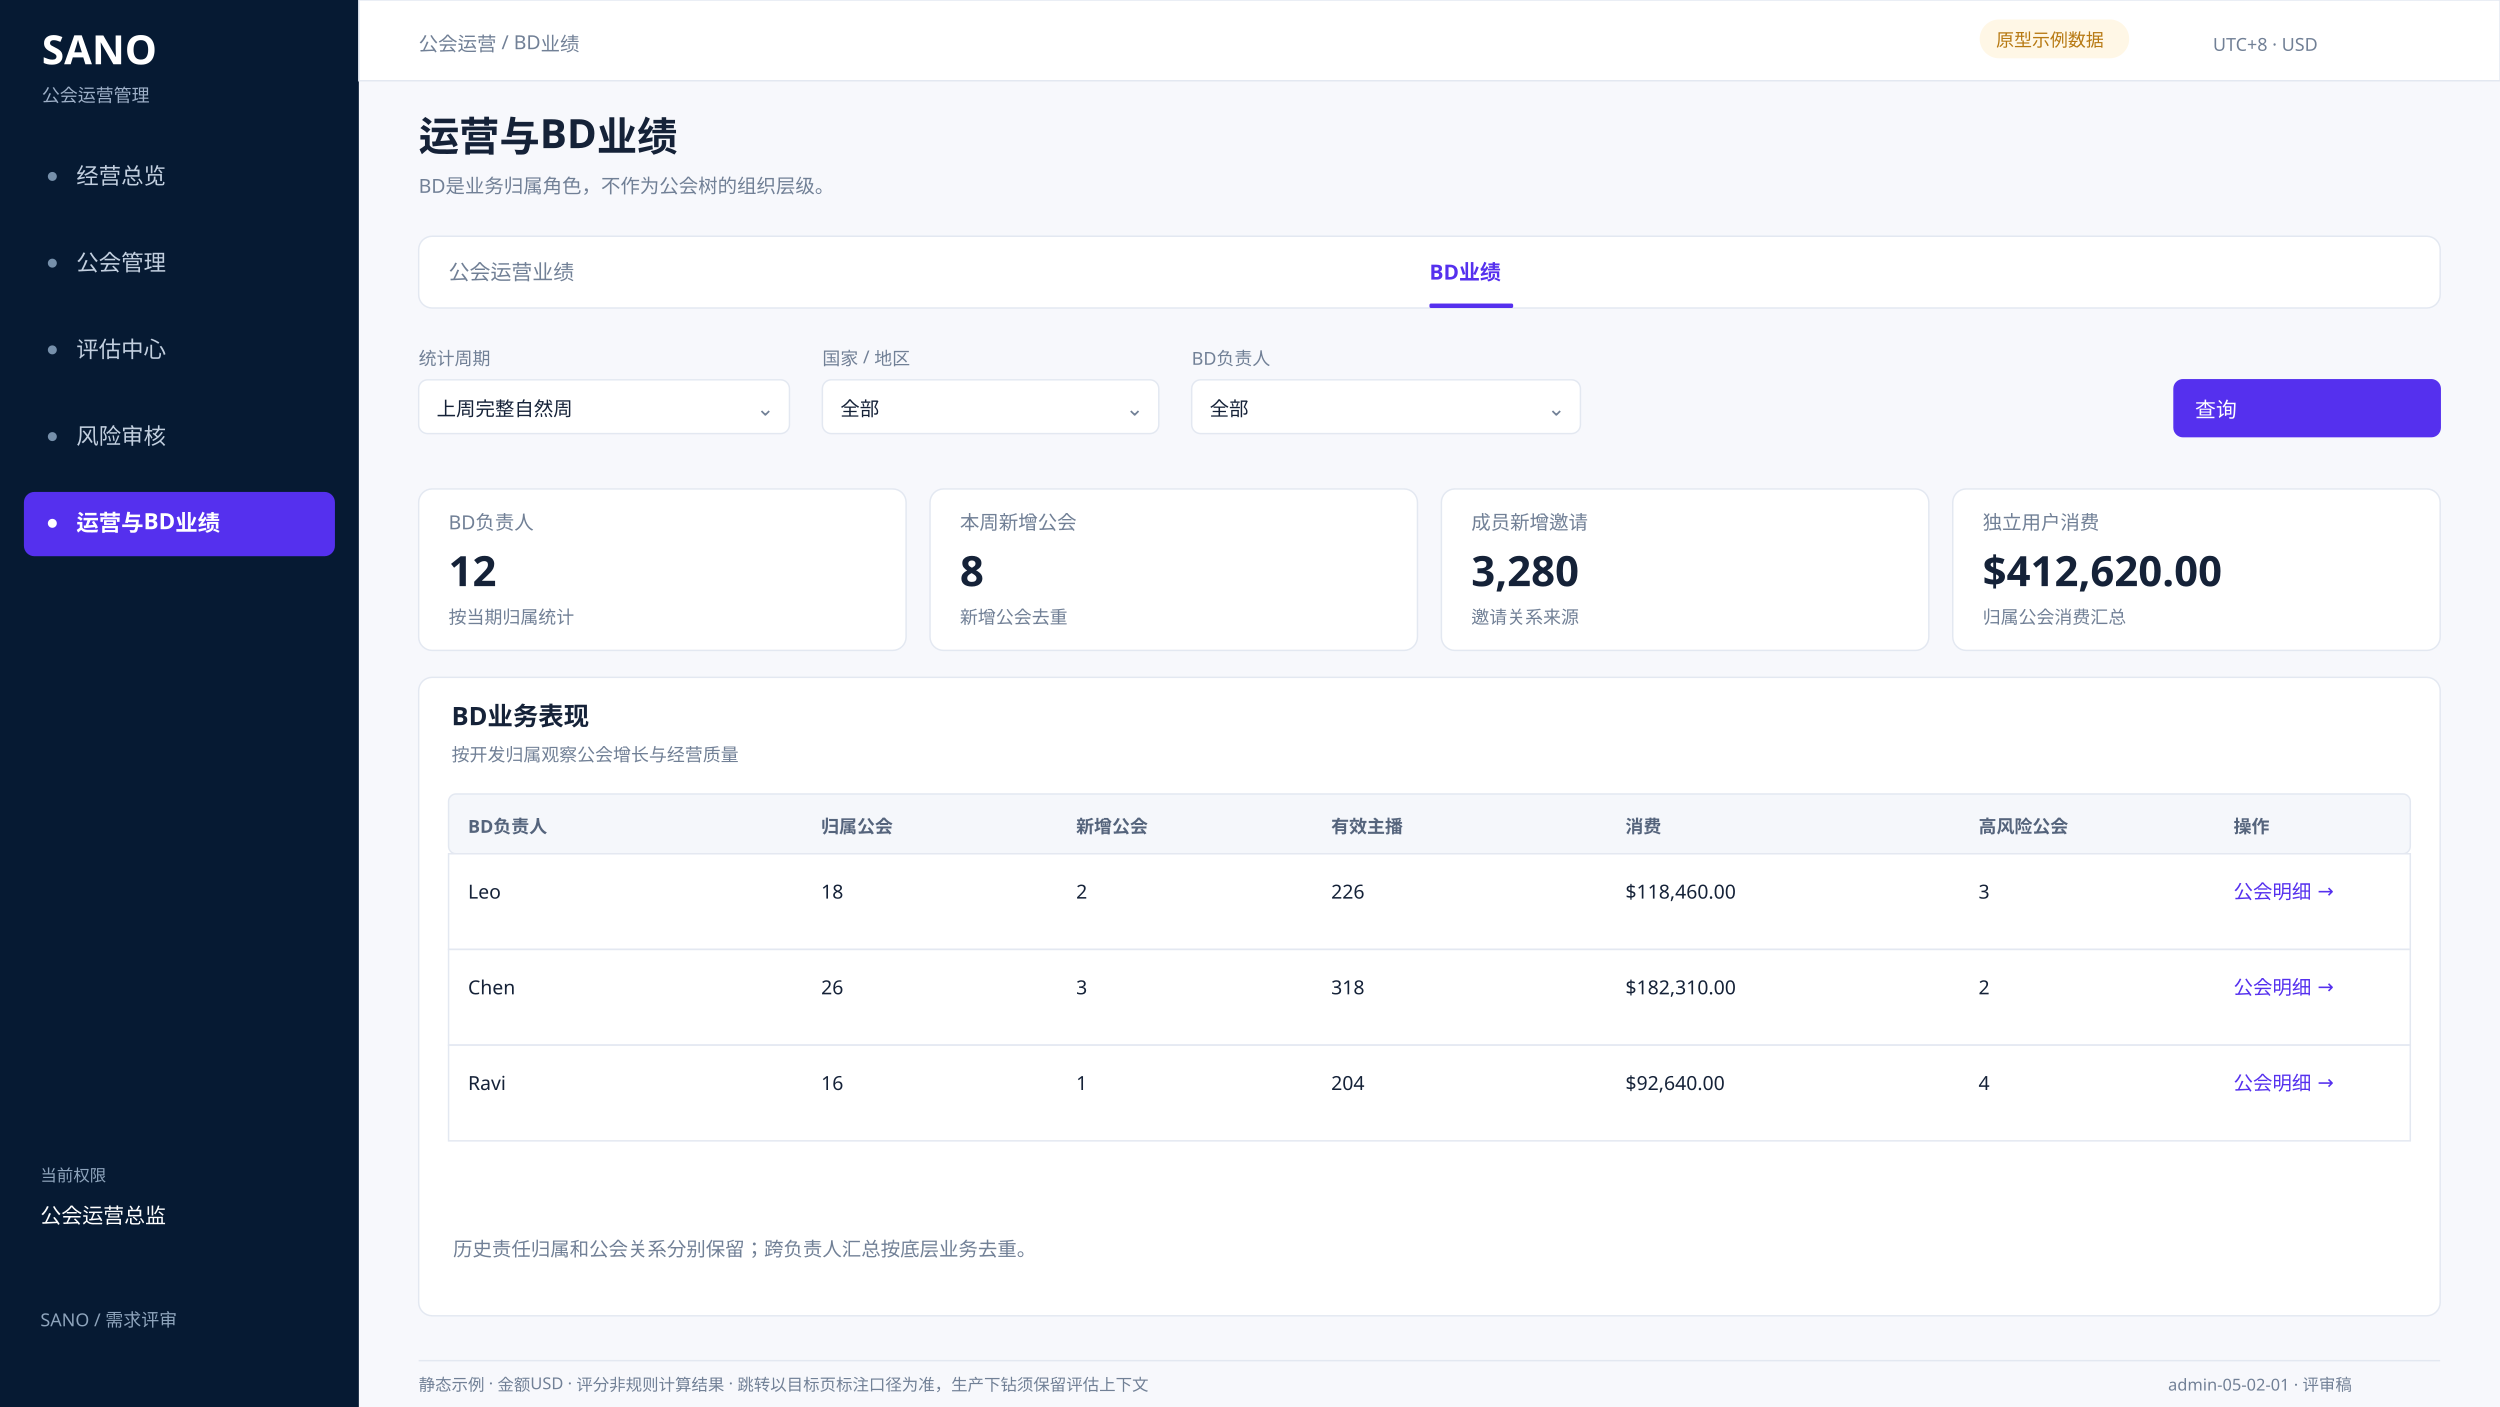
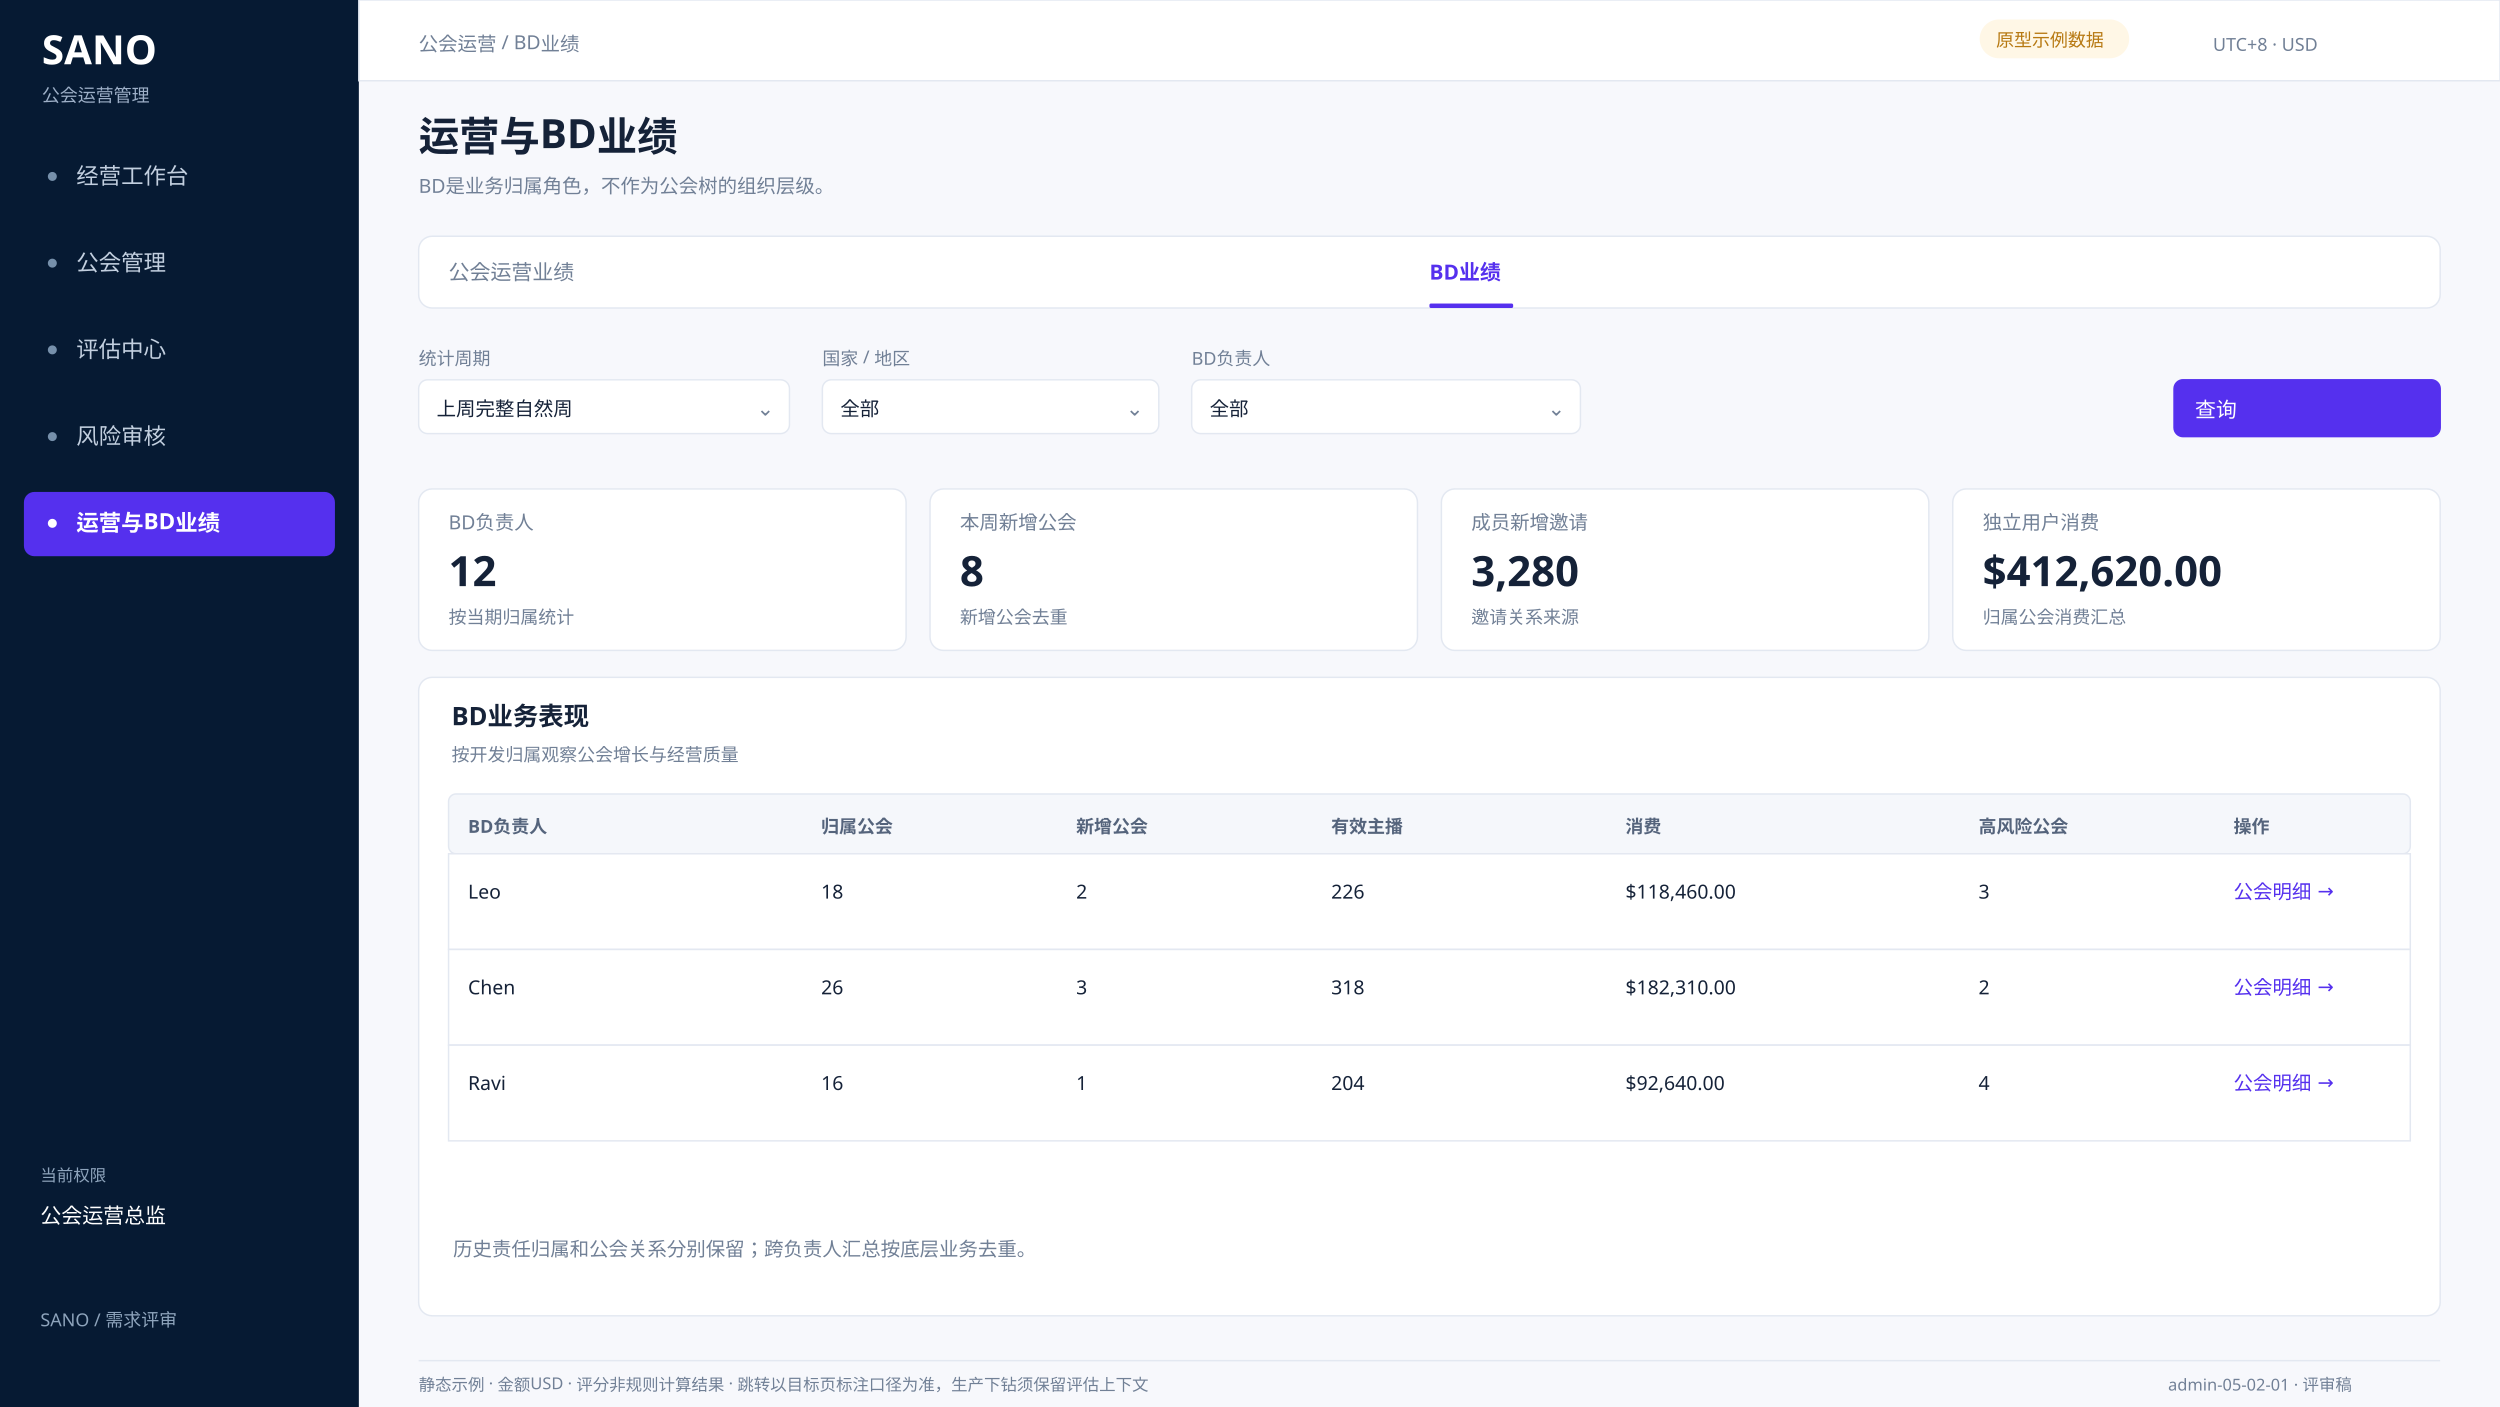
<svg xmlns="http://www.w3.org/2000/svg" width="1672" height="941" viewBox="0 0 1672 941">
  <style>text{font-family:"Microsoft YaHei","Segoe UI",sans-serif}a{cursor:pointer}</style>
  <rect x="0" y="0" width="1672" height="941" rx="0" fill="#F7F8FC" stroke="none" />
  <rect x="0" y="0" width="240" height="941" rx="0" fill="#061A33" stroke="none" />
  <text x="28" y="43" font-size="27" fill="white" font-weight="700">SANO</text>
  <text x="28" y="68" font-size="12" fill="#9DAFC7" font-weight="400">公会运营管理</text>
  <a href="admin-01-01-01-公会经营总览.svg">
    <circle cx="35" cy="118" r="3" fill="#7690AB" />
-     <text x="51" y="123" font-size="15" fill="#C2CFDF" font-weight="400">经营总览</text>
+     <text x="51" y="123" font-size="15" fill="#C2CFDF" font-weight="400">经营工作台</text>
  </a>
  <a href="admin-02-01-01-公会列表.svg">
    <circle cx="35" cy="176" r="3" fill="#7690AB" />
    <text x="51" y="181" font-size="15" fill="#C2CFDF" font-weight="400">公会管理</text>
  </a>
  <a href="admin-03-02-01-正式周期评估记录.svg">
    <circle cx="35" cy="234" r="3" fill="#7690AB" />
    <text x="51" y="239" font-size="15" fill="#C2CFDF" font-weight="400">评估中心</text>
  </a>
  <a href="admin-04-01-01-风险审核列表.svg">
    <circle cx="35" cy="292" r="3" fill="#7690AB" />
    <text x="51" y="297" font-size="15" fill="#C2CFDF" font-weight="400">风险审核</text>
  </a>
  <a href="admin-05-01-01-公会运营业绩.svg">
    <rect x="16" y="329" width="208" height="43" rx="7" fill="#5530EE" stroke="none" />
    <circle cx="35" cy="350" r="3" fill="white" />
    <text x="51" y="355" font-size="15" fill="white" font-weight="600">运营与BD业绩</text>
  </a>
  <text x="27" y="790" font-size="11" fill="#8EA4BC" font-weight="400">当前权限</text>
  <text x="27" y="818" font-size="14" fill="white" font-weight="400">公会运营总监</text>
  <text x="27" y="887" font-size="12" fill="#8EA4BC" font-weight="400">SANO / 需求评审</text>
  <rect x="240" y="0" width="1432" height="54" rx="0" fill="white" stroke="#E3E8F1" />
  <text x="280" y="34" font-size="13" fill="#718096" font-weight="400">公会运营  /  BD业绩</text>
  <rect x="1324" y="13" width="100" height="26" rx="13" fill="#FFF7E6" stroke="none" />
  <text x="1335" y="31" font-size="12" fill="#B77912" font-weight="500">原型示例数据</text>
  <text x="1480" y="34" font-size="12" fill="#718096" font-weight="400">UTC+8   ·   USD</text>
  <text x="280" y="101" font-size="27" fill="#152238" font-weight="650">运营与BD业绩</text>
  <text x="280" y="129" font-size="13" fill="#718096" font-weight="400">BD是业务归属角色，不作为公会树的组织层级。</text>
  <line x1="280" y1="910" x2="1632" y2="910" stroke="#E3E8F1" />
  <text x="280" y="930" font-size="11" fill="#718096" font-weight="400">静态示例 · 金额USD · 评分非规则计算结果 · 跳转以目标页标注口径为准，生产下钻须保留评估上下文</text>
  <text x="1450" y="930" font-size="11" fill="#718096" font-weight="400">admin-05-02-01 · 评审稿</text>
  <rect x="280" y="158" width="1352" height="48" rx="9" fill="white" stroke="#E3E8F1" />
  <a href="admin-05-01-01-公会运营业绩.svg">
    <text x="300" y="187" font-size="14" fill="#718096" font-weight="400">公会运营业绩</text>
  </a>
  <a href="admin-05-02-01-BD业绩.svg">
    <text x="956" y="187" font-size="14" fill="#5530EE" font-weight="600">BD业绩</text>
    <rect x="956" y="203" width="56" height="3" rx="1" fill="#5530EE" stroke="none" />
  </a>
  <text x="280" y="244" font-size="12" fill="#718096" font-weight="400">统计周期</text>
  <rect x="280" y="254" width="248" height="36" rx="6" fill="white" stroke="#E3E8F1" />
  <text x="292" y="278" font-size="13" fill="#152238" font-weight="400">上周完整自然周</text>
  <text x="506" y="278" font-size="14" fill="#718096" font-weight="400">⌄</text>
  <text x="550" y="244" font-size="12" fill="#718096" font-weight="400">国家 / 地区</text>
  <rect x="550" y="254" width="225" height="36" rx="6" fill="white" stroke="#E3E8F1" />
  <text x="562" y="278" font-size="13" fill="#152238" font-weight="400">全部</text>
  <text x="753" y="278" font-size="14" fill="#718096" font-weight="400">⌄</text>
  <text x="797" y="244" font-size="12" fill="#718096" font-weight="400">BD负责人</text>
  <rect x="797" y="254" width="260" height="36" rx="6" fill="white" stroke="#E3E8F1" />
  <text x="809" y="278" font-size="13" fill="#152238" font-weight="400">全部</text>
  <text x="1035" y="278" font-size="14" fill="#718096" font-weight="400">⌄</text>
  <rect x="1454" y="254" width="178" height="38" rx="6" fill="#5530EE" stroke="#5530EE" />
  <text x="1468" y="279" font-size="14" fill="white" font-weight="500">查询</text>
  <rect x="280" y="327" width="326" height="108" rx="9" fill="white" stroke="#E3E8F1" />
  <text x="300" y="354" font-size="13" fill="#718096" font-weight="400">BD负责人</text>
  <text x="300" y="392" font-size="28" fill="#152238" font-weight="600">12</text>
  <text x="300" y="417" font-size="12" fill="#718096" font-weight="400">按当期归属统计</text>
  <rect x="622" y="327" width="326" height="108" rx="9" fill="white" stroke="#E3E8F1" />
  <text x="642" y="354" font-size="13" fill="#718096" font-weight="400">本周新增公会</text>
  <text x="642" y="392" font-size="28" fill="#152238" font-weight="600">8</text>
  <text x="642" y="417" font-size="12" fill="#718096" font-weight="400">新增公会去重</text>
  <rect x="964" y="327" width="326" height="108" rx="9" fill="white" stroke="#E3E8F1" />
  <text x="984" y="354" font-size="13" fill="#718096" font-weight="400">成员新增邀请</text>
  <text x="984" y="392" font-size="28" fill="#152238" font-weight="600">3,280</text>
  <text x="984" y="417" font-size="12" fill="#718096" font-weight="400">邀请关系来源</text>
  <rect x="1306" y="327" width="326" height="108" rx="9" fill="white" stroke="#E3E8F1" />
  <text x="1326" y="354" font-size="13" fill="#718096" font-weight="400">独立用户消费</text>
  <text x="1326" y="392" font-size="28" fill="#152238" font-weight="600">$412,620.00</text>
  <text x="1326" y="417" font-size="12" fill="#718096" font-weight="400">归属公会消费汇总</text>
  <rect x="280" y="453" width="1352" height="427" rx="9" fill="white" stroke="#E3E8F1" />
  <text x="302" y="485" font-size="17" fill="#152238" font-weight="600">BD业务表现</text>
  <text x="302" y="509" font-size="12" fill="#718096" font-weight="400">按开发归属观察公会增长与经营质量</text>
  <rect x="300" y="531" width="1312" height="40" rx="5" fill="#F5F7FB" stroke="#E3E8F1" />
  <text x="313" y="557" font-size="12" fill="#55647C" font-weight="600">BD负责人</text>
  <text x="549.16" y="557" font-size="12" fill="#55647C" font-weight="600">归属公会</text>
  <text x="719.72" y="557" font-size="12" fill="#55647C" font-weight="600">新增公会</text>
  <text x="890.28" y="557" font-size="12" fill="#55647C" font-weight="600">有效主播</text>
  <text x="1087.08" y="557" font-size="12" fill="#55647C" font-weight="600">消费</text>
  <text x="1323.24" y="557" font-size="12" fill="#55647C" font-weight="600">高风险公会</text>
  <text x="1493.8" y="557" font-size="12" fill="#55647C" font-weight="600">操作</text>
  <rect x="300" y="571" width="1312" height="64" rx="0" fill="white" stroke="#E3E8F1" />
  <text x="313" y="601" font-size="13" fill="#152238" font-weight="400">Leo</text>
  <text x="549.16" y="601" font-size="13" fill="#152238" font-weight="400">18</text>
  <text x="719.72" y="601" font-size="13" fill="#152238" font-weight="400">2</text>
  <text x="890.28" y="601" font-size="13" fill="#152238" font-weight="400">226</text>
  <text x="1087.08" y="601" font-size="13" fill="#152238" font-weight="400">$118,460.00</text>
  <text x="1323.24" y="601" font-size="13" fill="#152238" font-weight="400">3</text>
  <a href="admin-02-01-01-公会列表.svg">
    <text x="1493.8" y="601" font-size="13" fill="#5530EE" font-weight="400">公会明细 →</text>
  </a>
  <rect x="300" y="635" width="1312" height="64" rx="0" fill="white" stroke="#E3E8F1" />
  <text x="313" y="665" font-size="13" fill="#152238" font-weight="400">Chen</text>
  <text x="549.16" y="665" font-size="13" fill="#152238" font-weight="400">26</text>
  <text x="719.72" y="665" font-size="13" fill="#152238" font-weight="400">3</text>
  <text x="890.28" y="665" font-size="13" fill="#152238" font-weight="400">318</text>
  <text x="1087.08" y="665" font-size="13" fill="#152238" font-weight="400">$182,310.00</text>
  <text x="1323.24" y="665" font-size="13" fill="#152238" font-weight="400">2</text>
  <a href="admin-02-01-01-公会列表.svg">
    <text x="1493.8" y="665" font-size="13" fill="#5530EE" font-weight="400">公会明细 →</text>
  </a>
  <rect x="300" y="699" width="1312" height="64" rx="0" fill="white" stroke="#E3E8F1" />
  <text x="313" y="729" font-size="13" fill="#152238" font-weight="400">Ravi</text>
  <text x="549.16" y="729" font-size="13" fill="#152238" font-weight="400">16</text>
  <text x="719.72" y="729" font-size="13" fill="#152238" font-weight="400">1</text>
  <text x="890.28" y="729" font-size="13" fill="#152238" font-weight="400">204</text>
  <text x="1087.08" y="729" font-size="13" fill="#152238" font-weight="400">$92,640.00</text>
  <text x="1323.24" y="729" font-size="13" fill="#152238" font-weight="400">4</text>
  <a href="admin-02-01-01-公会列表.svg">
    <text x="1493.8" y="729" font-size="13" fill="#5530EE" font-weight="400">公会明细 →</text>
  </a>
  <text x="303" y="840" font-size="13" fill="#718096" font-weight="400">历史责任归属和公会关系分别保留；跨负责人汇总按底层业务去重。</text>
</svg>
